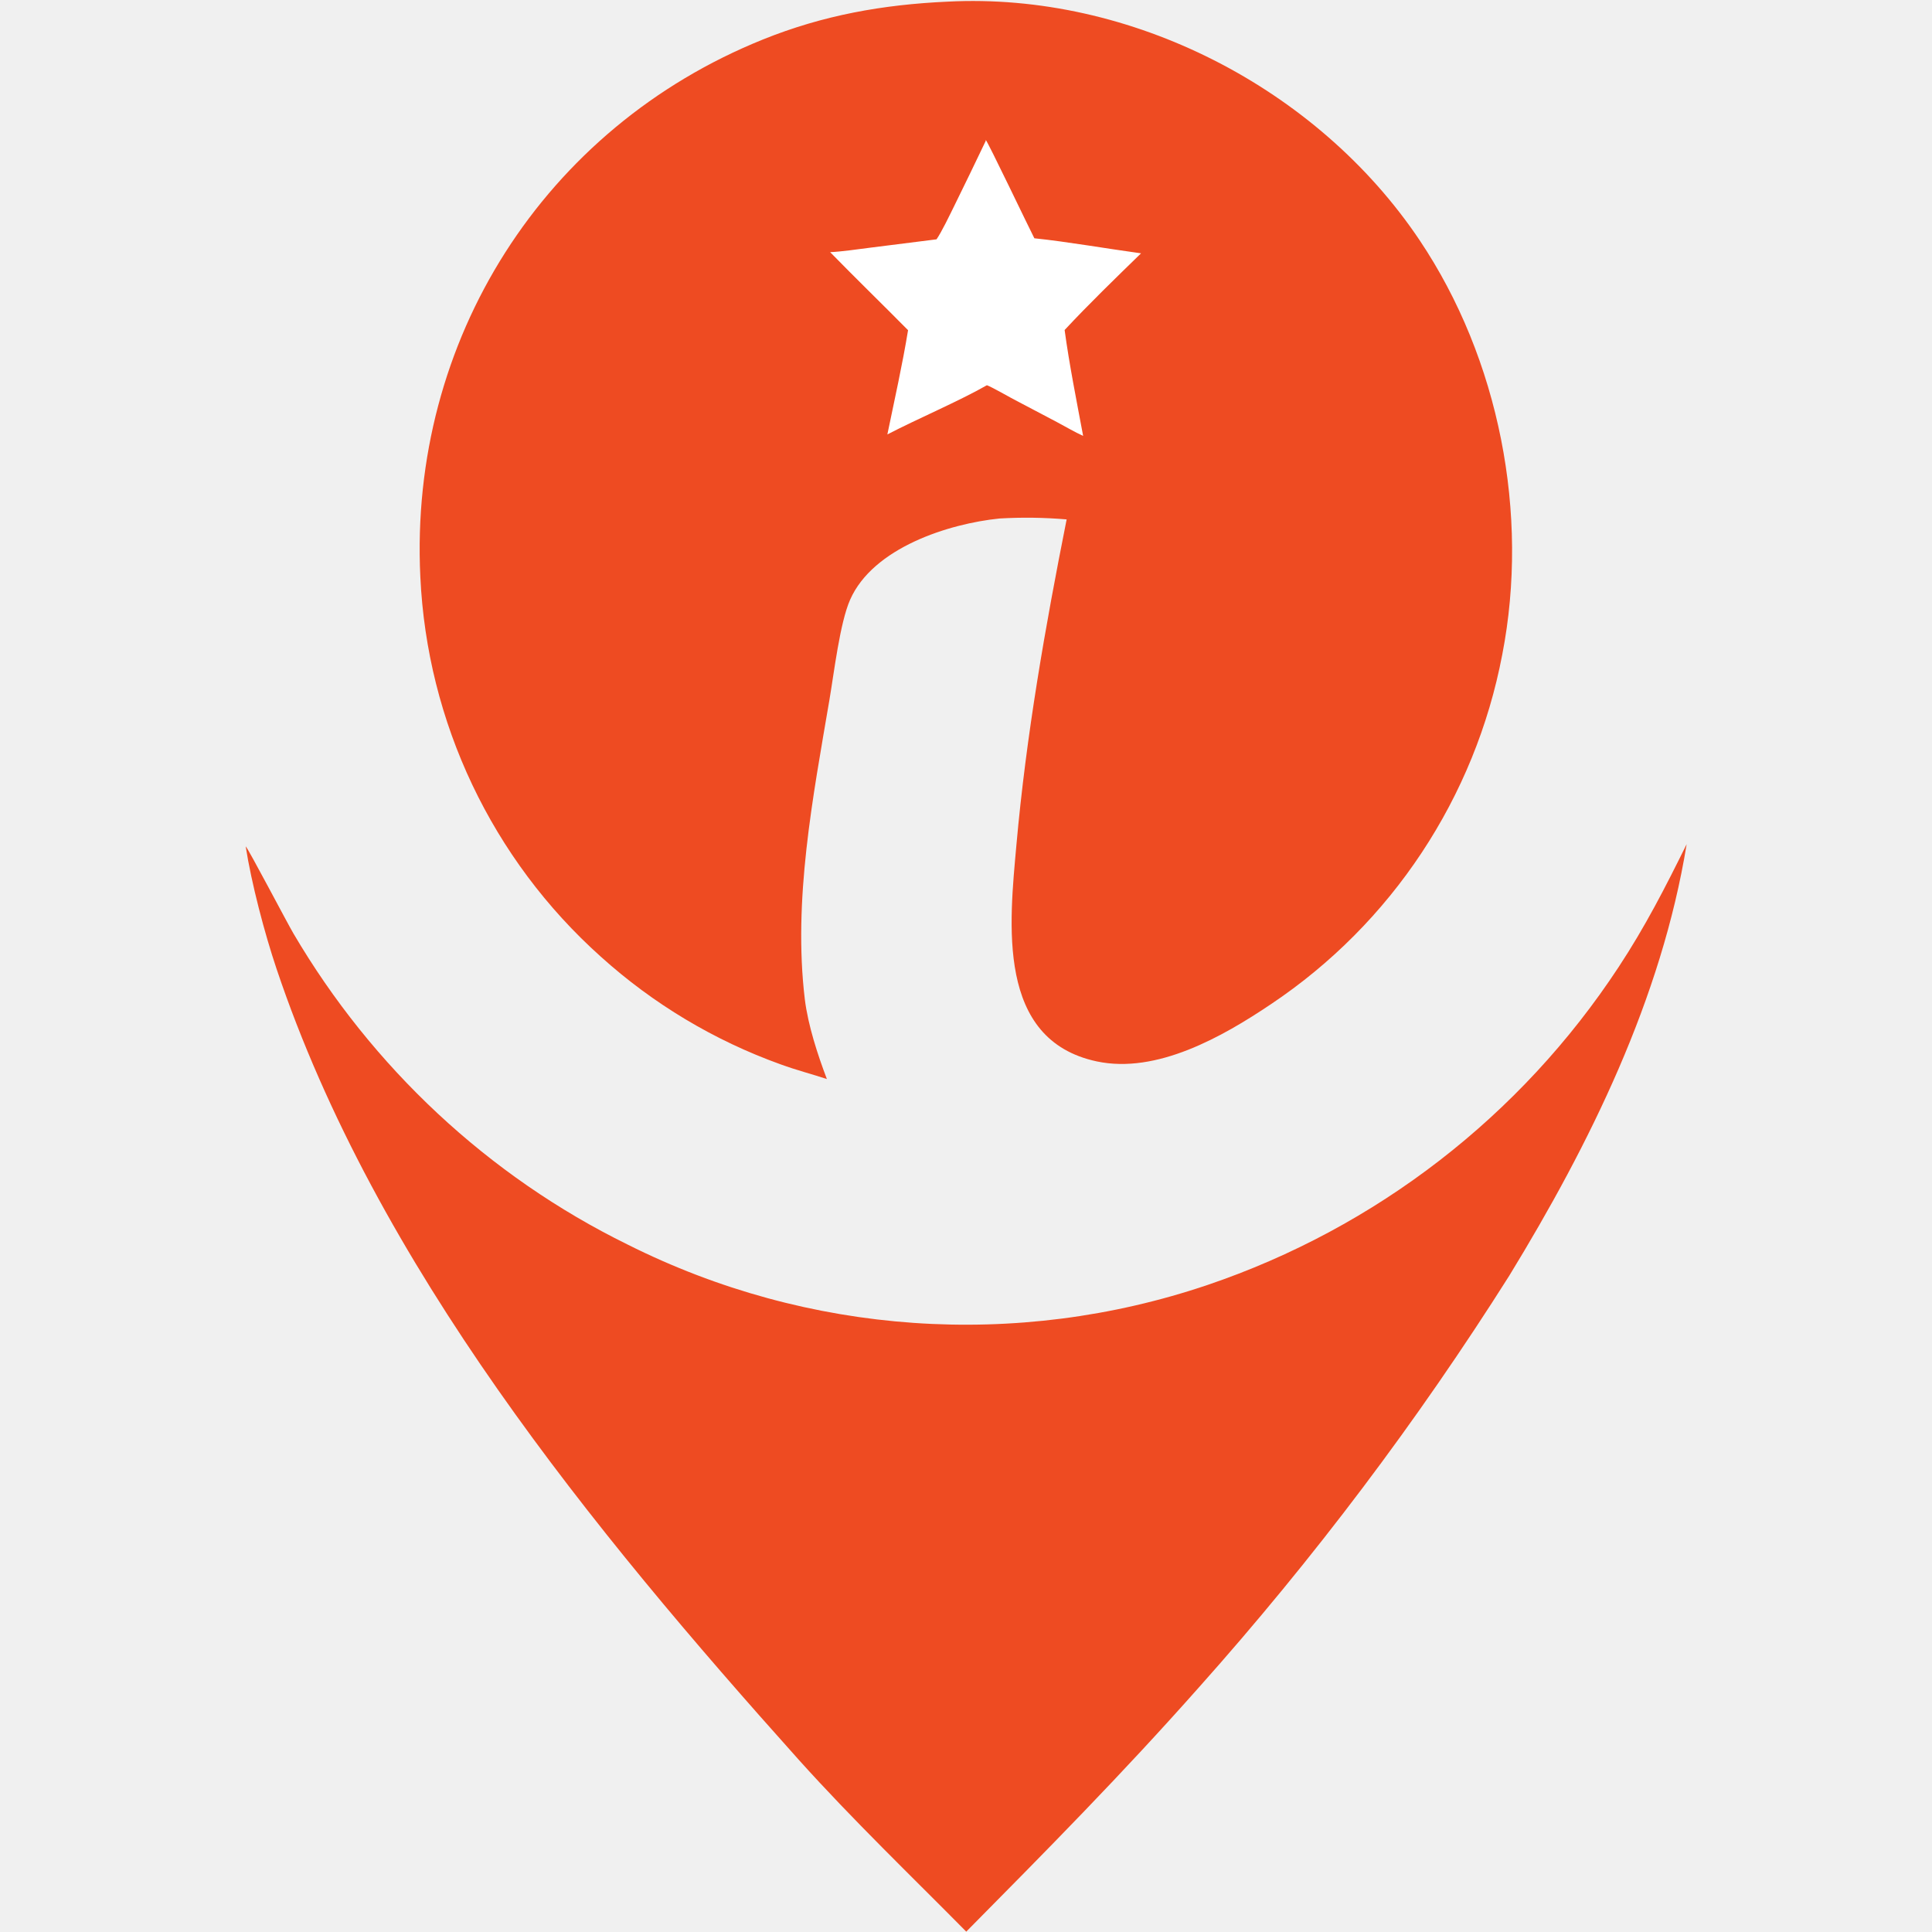
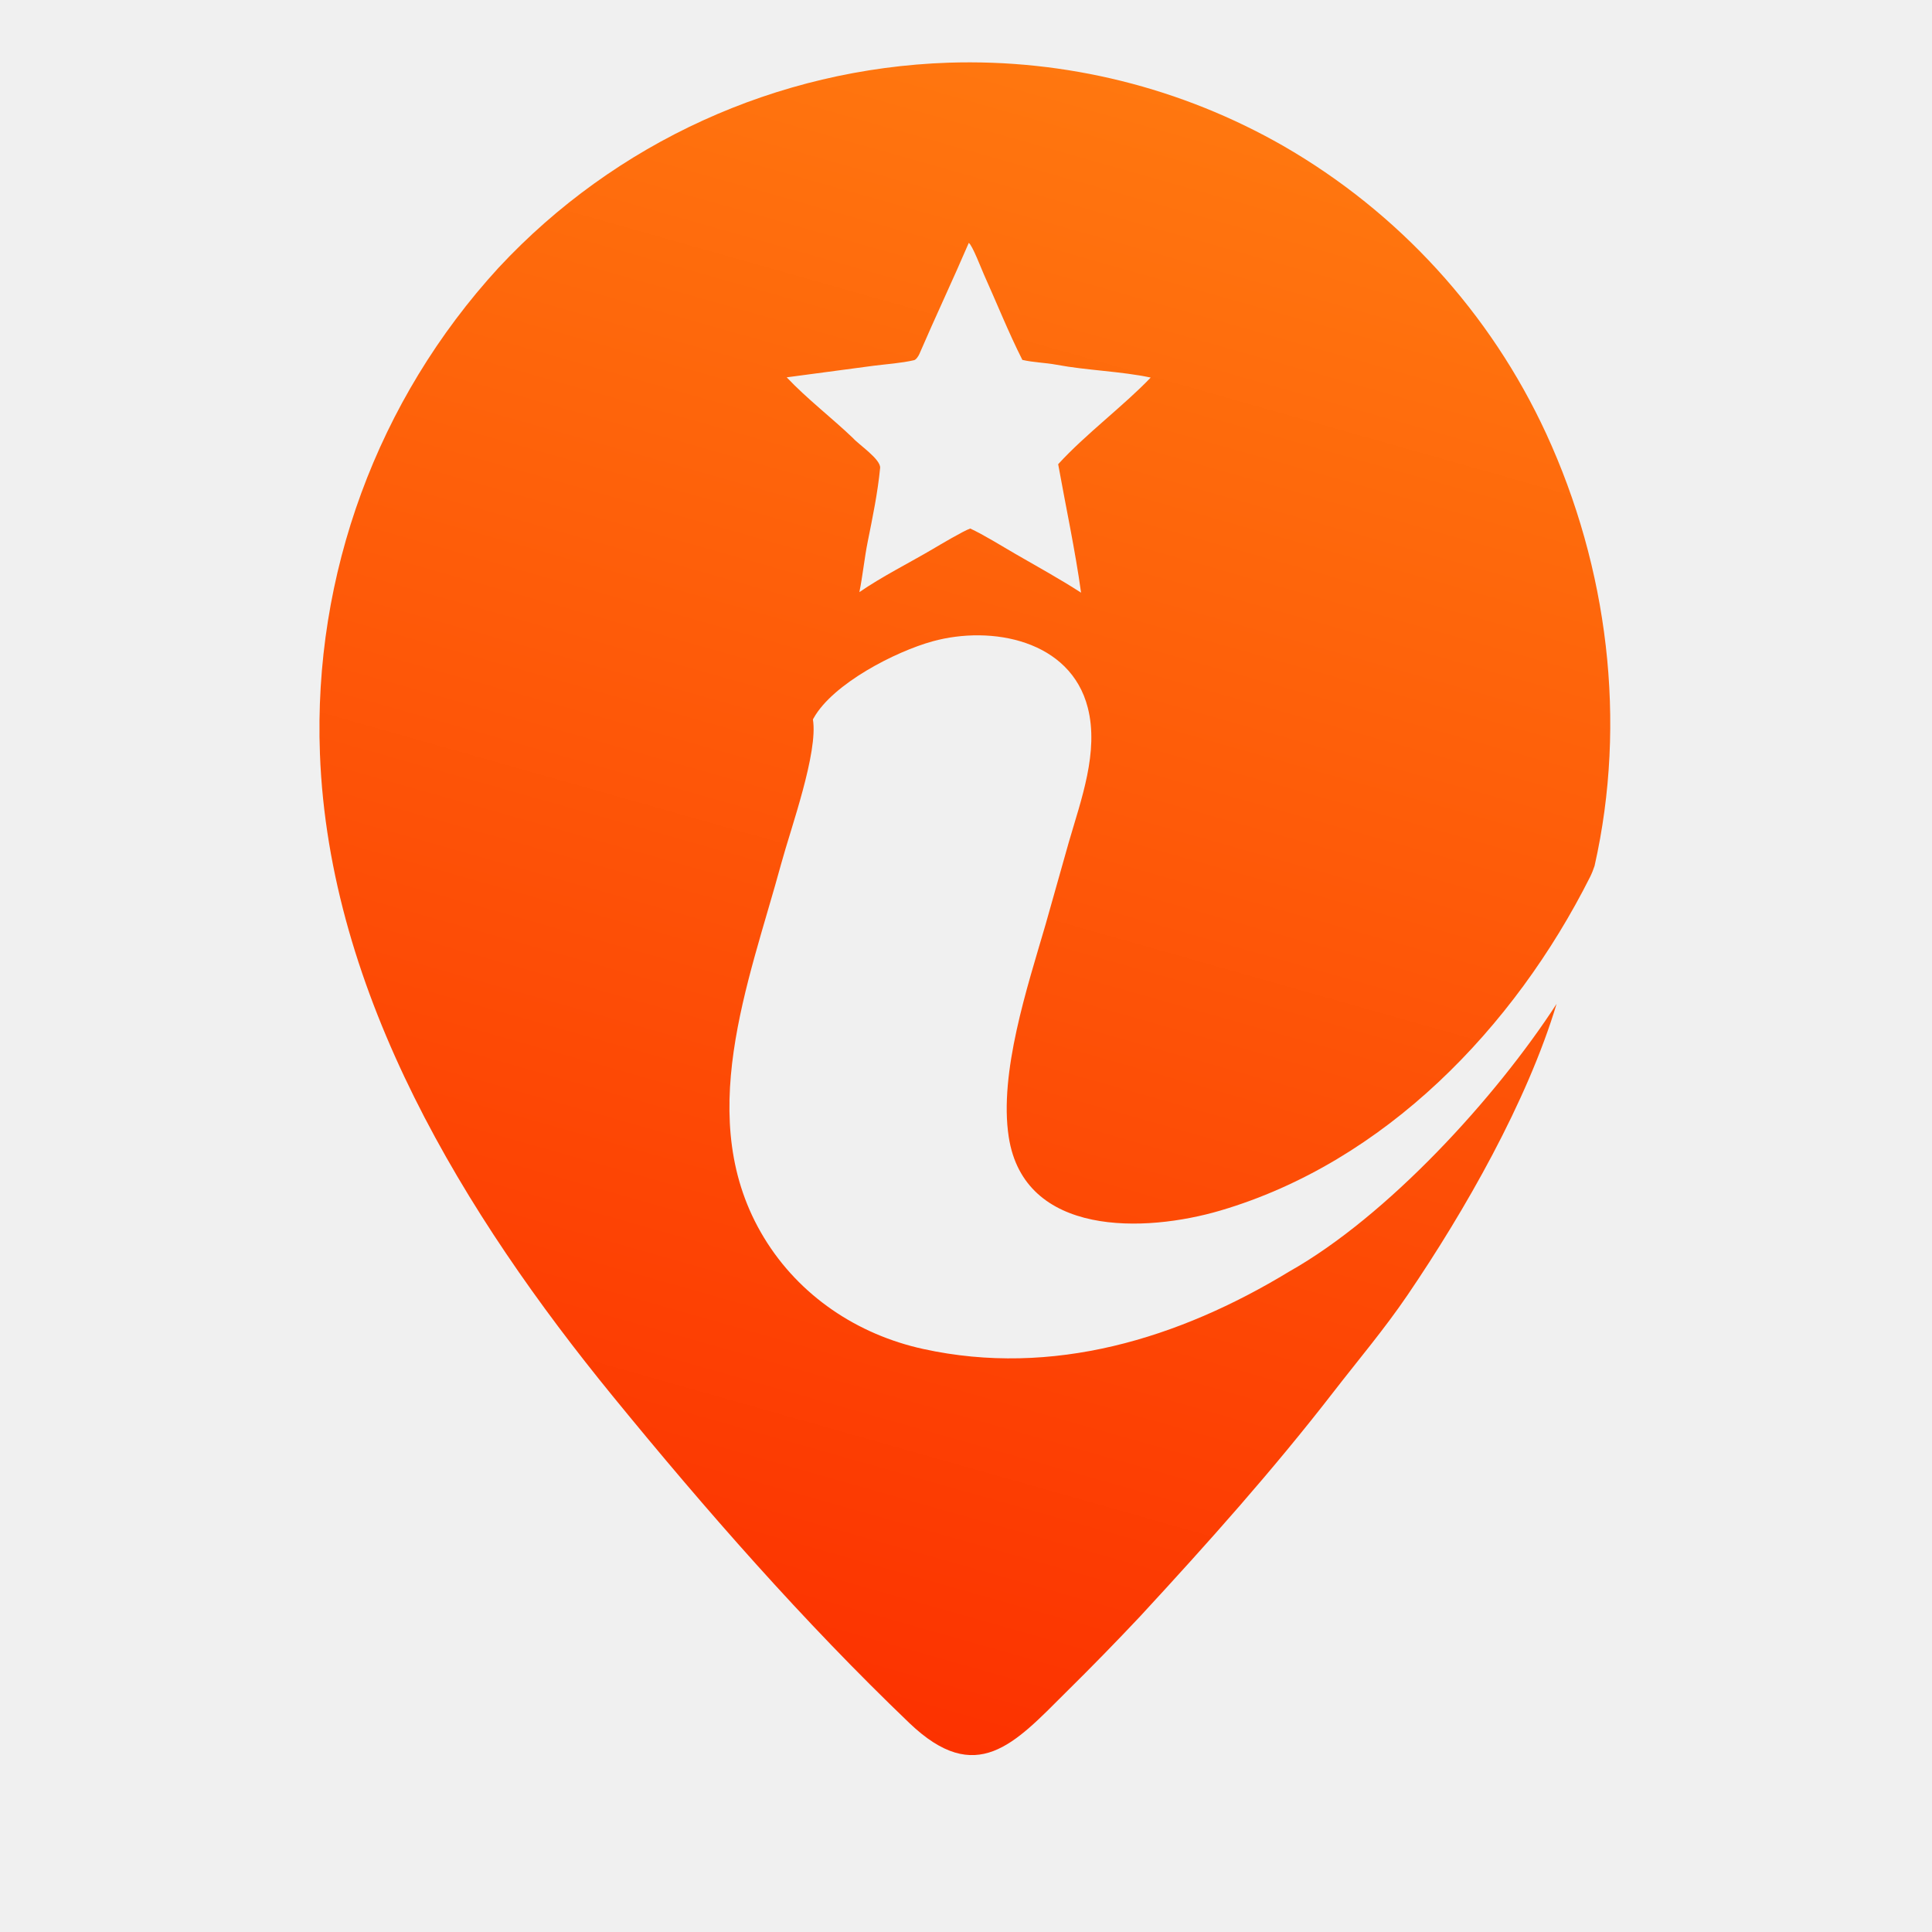
- <svg xmlns="http://www.w3.org/2000/svg" viewBox="0 0 1958 1958">
-   <g transform="translate(248 0)">
-     <path fill="#ee4b22" d="M712.17 1.676C898.08-8.071 1087.22 89.155 1190.67 243.384c80.78 120.434 111.51 277.788 83.8 420.022-27.51 144.773-112 272.439-234.5 354.344-49.16 33.07-115.7 70.79-176.29 57.97-102.49-21.68-88.62-140.45-81.6-219.247 9.91-111.178 29.17-220.893 50.92-330.075-22.6-1.936-45.31-2.249-67.96-.935-51.53 5.243-128.204 29.555-151.49 82.338-10.332 23.42-16.245 73.742-20.94 101.367-16.852 99.167-37.026 202.988-24.951 303.632 3.305 26.56 12.98 55.96 22.34 80.76-15.921-5.27-30.641-8.94-46.89-14.88-67.271-24.19-129.177-61.27-182.249-109.16-110.192-98.639-176.095-237.439-182.879-385.172-11.504-239.245 124.979-454.816 347.335-544.371C586.297 15.417 646.657 4.673 712.17 1.676Z" />
-     <path fill="#fff" d="M751 141.8c1.99 1.47 44.1 89.737 49.28 99.694 33.38 3.448 73.92 10.6 108.12 15.25-25.57 24.874-53.16 51.611-77.45 77.703 4.67 34.644 12.3 72.773 18.76 107.295-7.71-3.396-18.91-9.927-26.74-14.071a6384.06 6384.06 0 0 1-44.66-23.528c-5.04-2.725-21.89-12.259-26.13-13.737-28.2 16.131-70.004 33.824-100.868 49.87 7.138-34.589 15.322-71.008 20.97-105.633-26.183-26.483-52.984-52.475-78.961-79.081 11.262-.489 28.722-3.03 40.491-4.527 22.44-2.829 44.881-5.659 67.321-8.488 5.417-7.891 13.137-24.18 17.587-33.108 10.9-22.144 21.66-44.358 32.28-66.639Z" />
-     <path fill="#ee4b22" d="M1.001 857.768c2.493 1.979 42.21 77.866 48.388 88.278 79.705 135.674 197.494 245.954 338.75 315.284 182.526 91.62 394.131 106.36 587.601 40.94 170.84-57.9 317.43-171.22 416.51-321.96 27.11-41.135 47.45-80.972 69.1-124.782-25.4 156.252-97.97 303.492-179.84 437.442-93.2 147.48-198.41 287.02-314.55 417.2-78.25 88.27-153.29 164.16-235.7 247.46-56.702-57.35-114.92-113.23-169.504-173.89C351.913 1549.53 133.375 1282.86 32.229 981.76 20.067 945.562 6.814 895.153 1.001 857.768Z" />
-   </g>
+ <svg xmlns="http://www.w3.org/2000/svg" version="1.1" style="display: block;" viewBox="0 0 2048 2048" width="512" height="512" preserveAspectRatio="xMidYMid meet">
+   <defs>
+     <linearGradient id="Gradient1" gradientUnits="userSpaceOnUse" x1="533.432" y1="1776.42" x2="1010.59" y2="94.152">
+       <stop class="stop0" offset="0" stop-opacity="1" stop-color="rgb(252,50,0)" />
+       <stop class="stop1" offset="1" stop-opacity="1" stop-color="rgb(255,119,15)" />
+     </linearGradient>
+   </defs>
+   <path transform="translate(203.5,0)" fill="url(#Gradient1)" d="M 801.766 66.454 C 925.972 62.362 1048.87 92.886 1156.73 154.614 C 1279.02 225.026 1376.45 331.651 1435.57 459.779 C 1500.92 601.692 1521.42 764.642 1486.82 917.815 C 1485.55 921.796 1483.82 926.074 1481.97 929.768 C 1401.74 1089.2 1264.58 1231.91 1089.98 1283.28 C 1010.52 1306.66 882.144 1311.47 865.785 1205.12 C 855.342 1137.23 885.683 1045.89 904.734 980.415 L 929.465 892.799 C 942.501 847.776 961.5 796.995 949.636 750.31 C 931.4 678.555 847.741 662.606 785.147 679.819 C 745.587 690.699 679.368 724.734 658.968 761.283 L 658.228 762.622 C 663.931 797.544 634.874 877.822 624.76 915.003 C 590.118 1042.36 530.717 1187.55 606.42 1312.08 C 643.779 1373.54 705.164 1414.63 775.135 1429.97 C 912.277 1460.05 1046.18 1418.99 1163.13 1347.88 C 1267.24 1289.21 1381.95 1163.75 1446.54 1064.16 C 1415.34 1167.79 1349.43 1283.31 1288.52 1372.86 C 1263.93 1409.01 1236.7 1441.12 1210.23 1475.31 C 1145.42 1559.02 1076.72 1635.83 1005 1713.5 C 979.212 1740.9 952.915 1767.82 926.124 1794.24 C 871.762 1848.47 831.476 1894.34 760.503 1826.53 C 647.852 1718.57 544.911 1601.05 446.293 1480.3 C 289.229 1287.99 145.223 1053.96 135.649 799.154 C 128.456 609.104 196.526 423.889 325.079 283.729 C 448.818 150.878 620.322 72.706 801.766 66.454 z M 630.433 399.987 C 651.827 422.672 678.16 442.826 700.774 464.454 C 706.536 471.103 730.349 486.9 729.463 496.077 C 726.958 522.033 721.519 548.369 716.362 573.967 C 712.799 591.649 711.035 610.214 707.479 627.701 C 730.606 611.617 760.851 596.426 785.257 582.027 C 793.23 577.323 817.456 562.931 824.994 560.259 C 839.268 566.878 858.384 578.781 872.453 586.927 C 895.135 600.062 920.512 614.001 942.466 628.267 C 936.459 584.342 926.109 536.064 918.205 492.072 C 946.854 460.626 987.728 430.115 1016.3 400.226 C 984.773 393.549 948.449 392.659 916.322 386.622 C 904.563 384.413 892.129 384.276 880.245 381.508 C 865.339 351.953 853.106 321.159 839.509 291.007 C 836.903 285.226 827.126 259.607 823.438 257.5 C 806.549 296.787 788.055 335.889 771.096 375.191 C 770.198 377.271 767.616 381.472 765.331 381.834 C 751.945 384.934 736.174 385.987 722.516 387.719 L 630.433 399.987 z" />
</svg>
